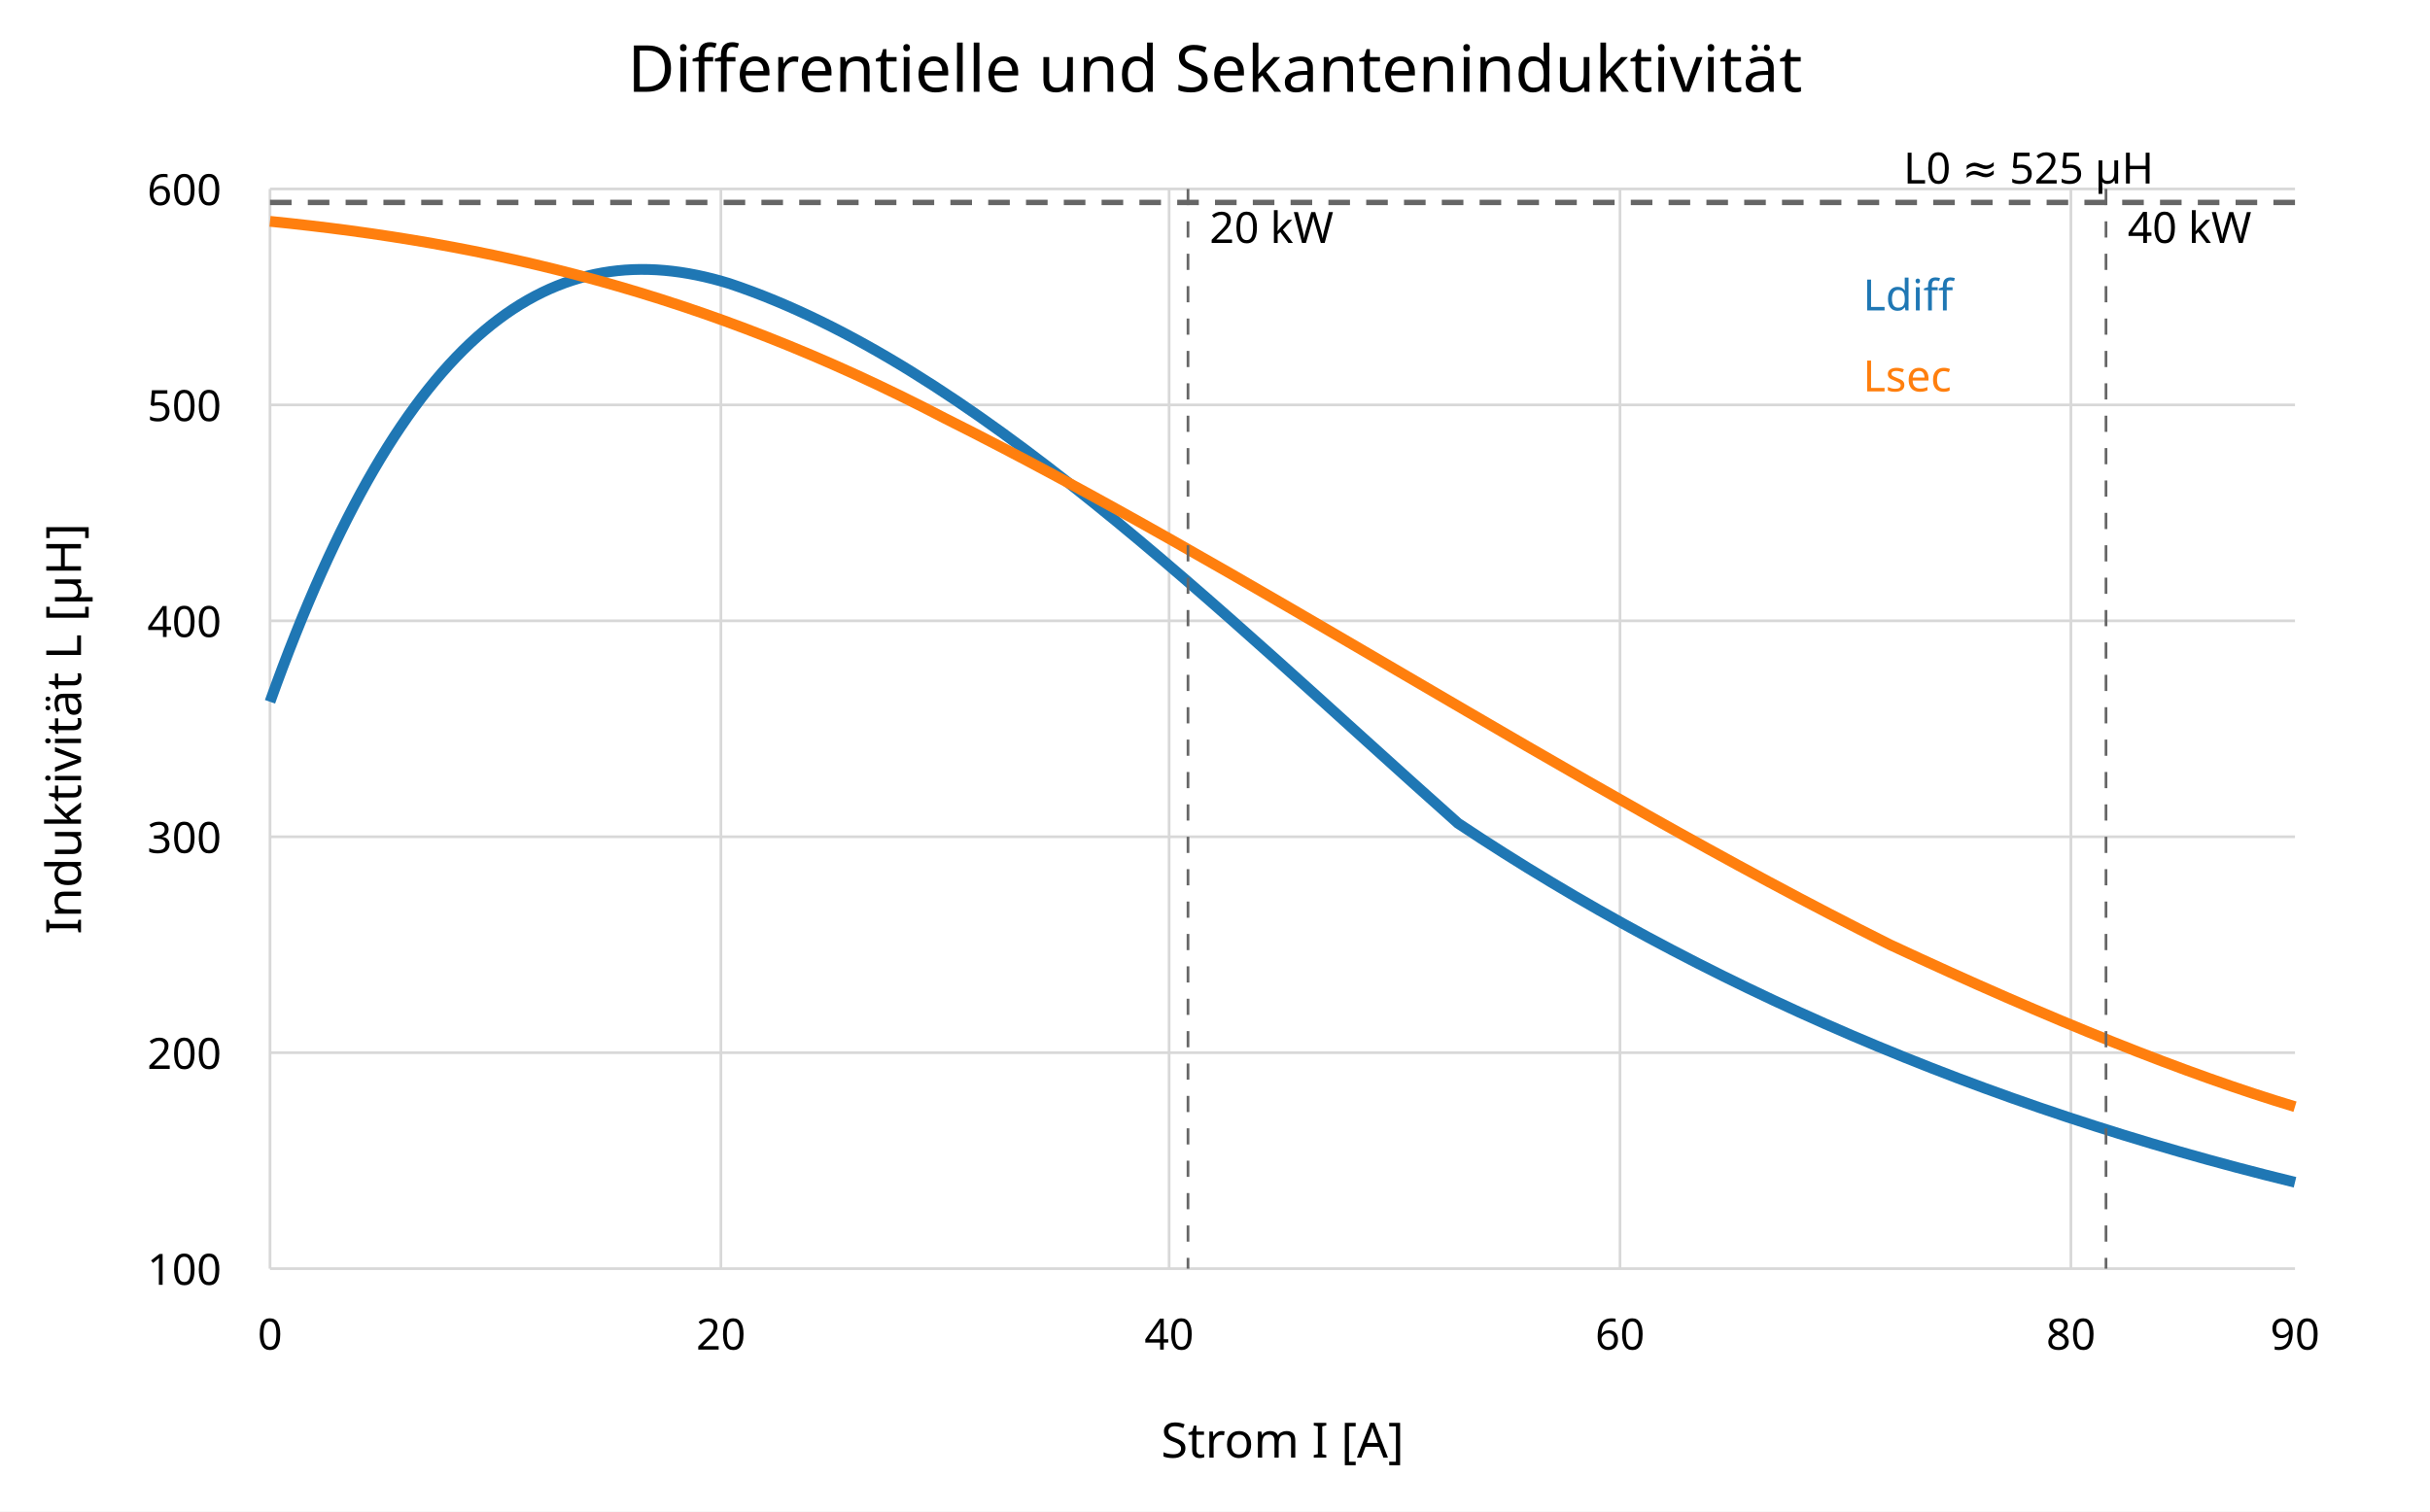
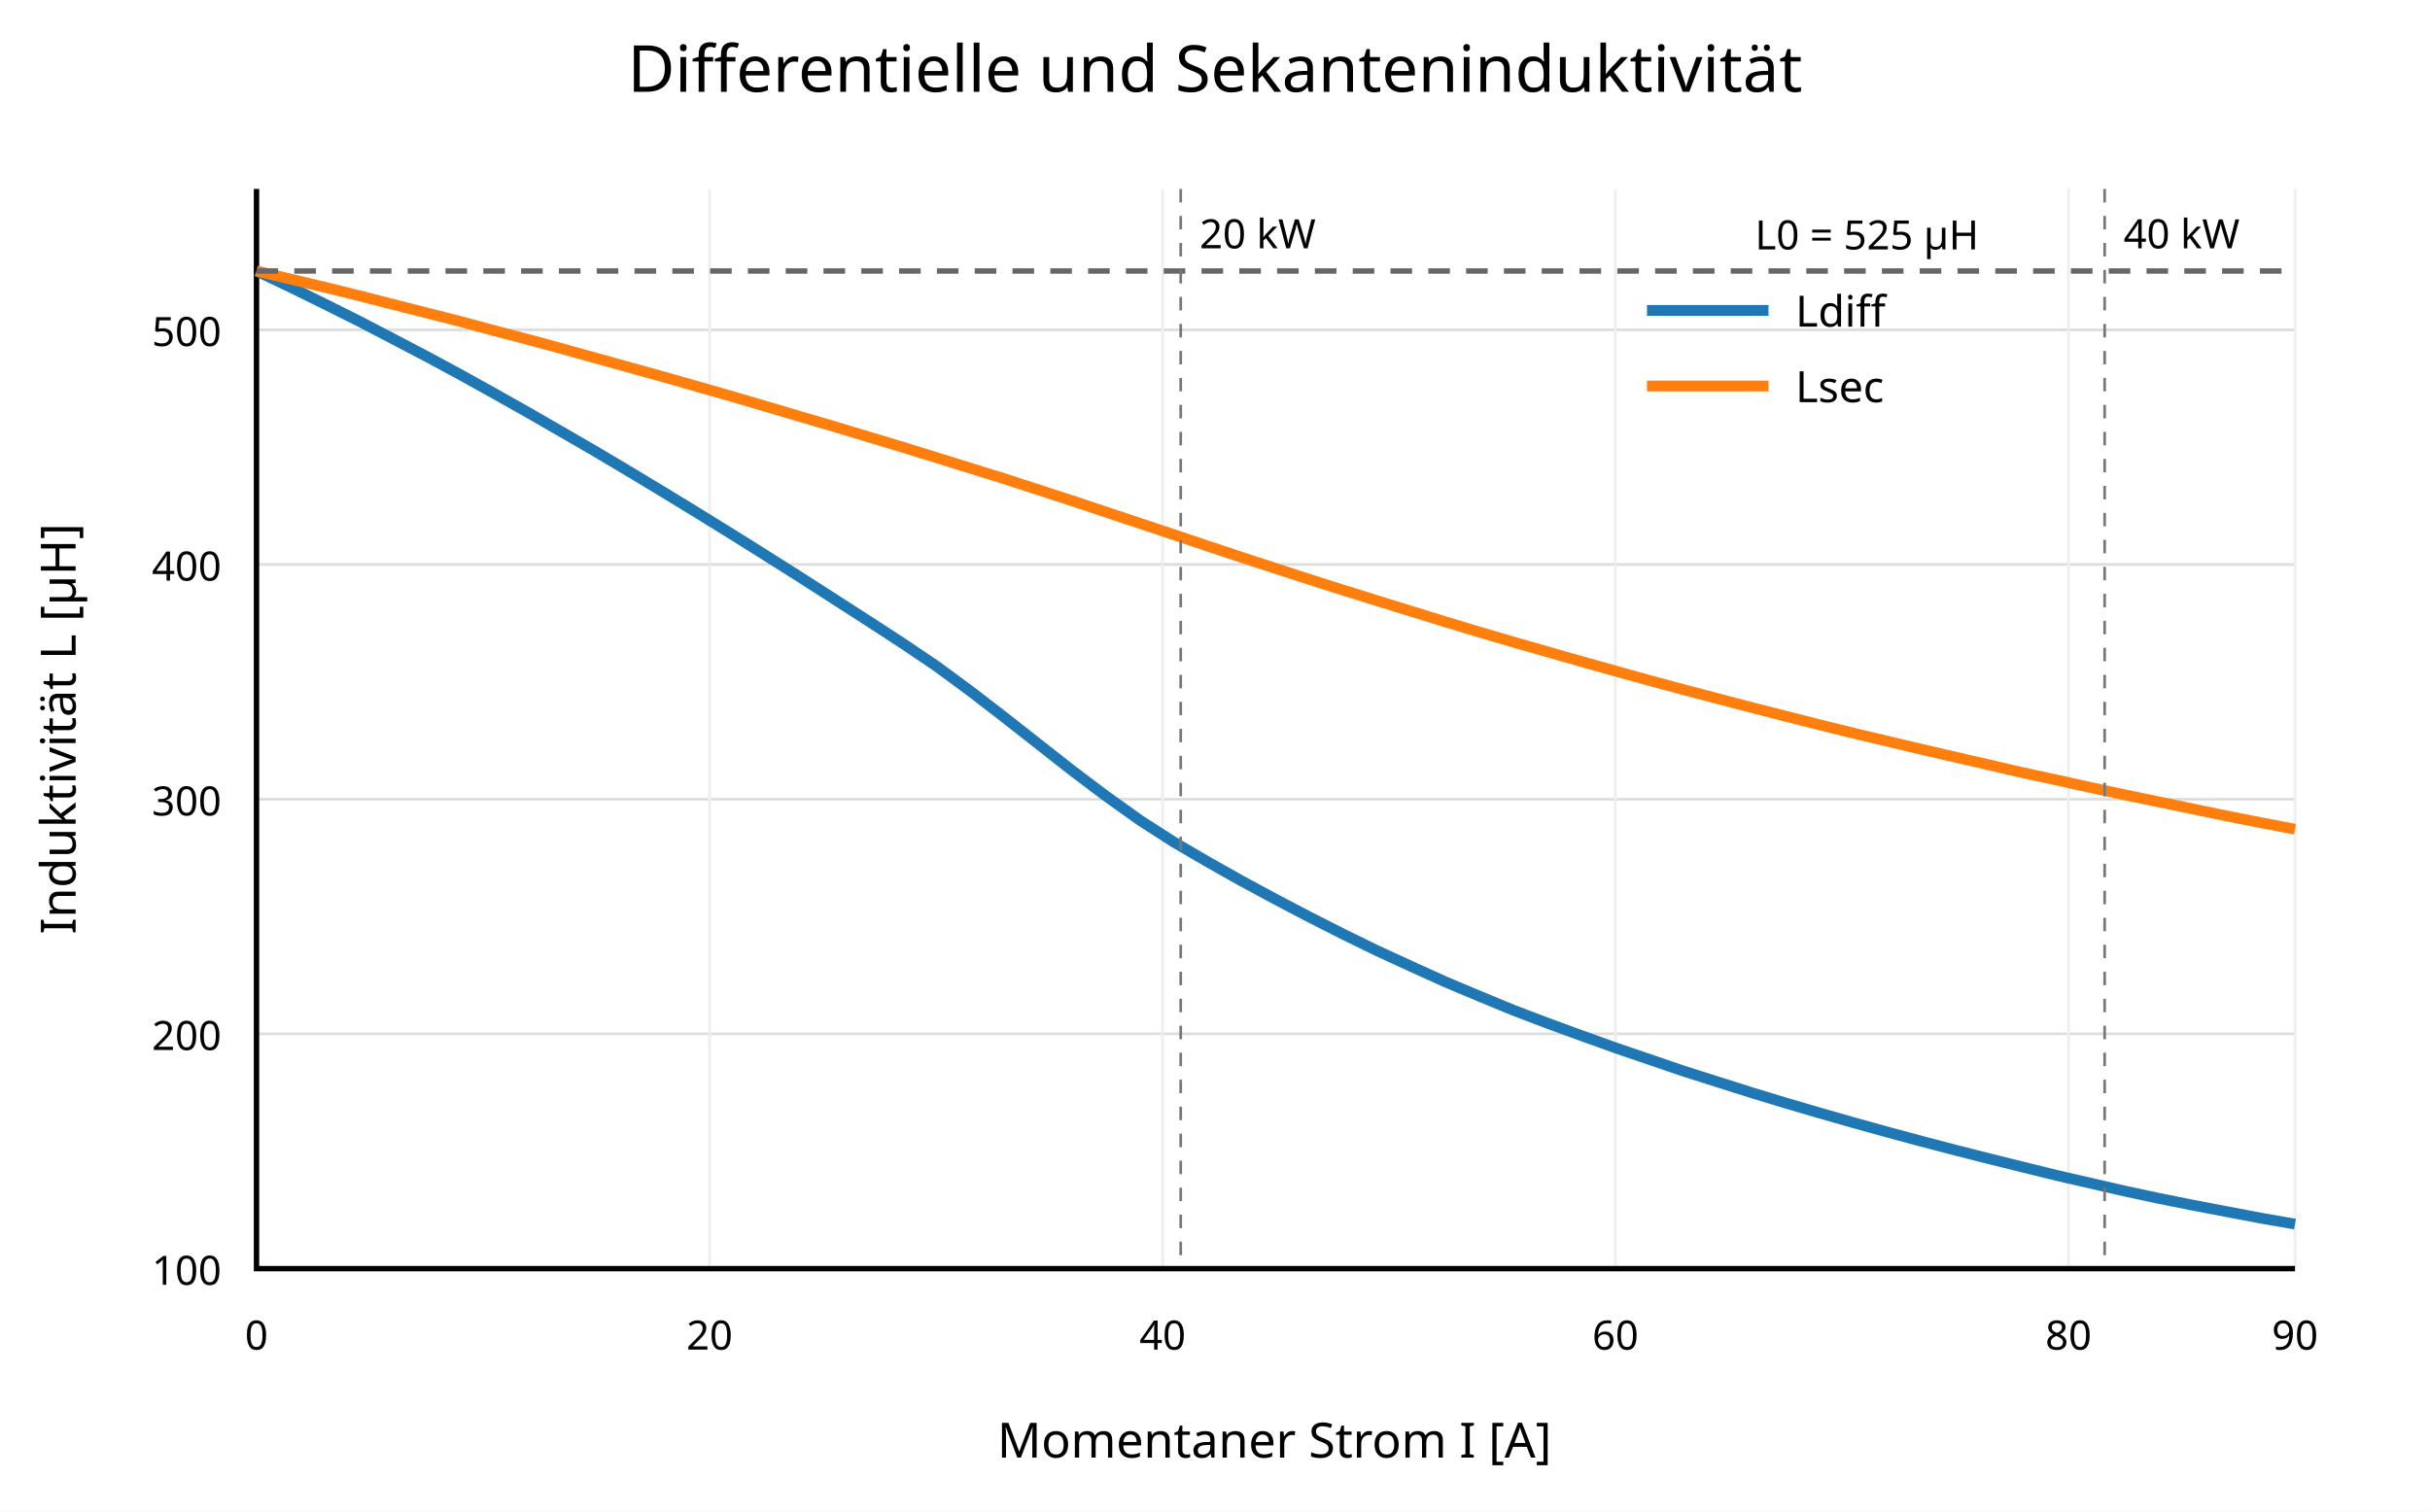
<svg xmlns="http://www.w3.org/2000/svg" viewBox="0 0 900 560">
  <rect width="900" height="560" fill="white" />
  <text x="450" y="34" text-anchor="middle" font-family="sans-serif" font-size="24">Differentielle und Sekanteninduktivität</text>
-   <g stroke="#d8d8d8" stroke-width="1">
-     <line x1="100" y1="470" x2="850" y2="470" />
-     <line x1="100" y1="390" x2="850" y2="390" />
-     <line x1="100" y1="310" x2="850" y2="310" />
-     <line x1="100" y1="230" x2="850" y2="230" />
-     <line x1="100" y1="150" x2="850" y2="150" />
-     <line x1="100" y1="70" x2="850" y2="70" />
-     <line x1="100" y1="70" x2="100" y2="470" />
-     <line x1="267" y1="70" x2="267" y2="470" />
-     <line x1="433" y1="70" x2="433" y2="470" />
-     <line x1="600" y1="70" x2="600" y2="470" />
-     <line x1="767" y1="70" x2="767" y2="470" />
-   </g>
-   <path d="M100 260 C150 120 205 85 270 105 C360 135 450 225 540 305 C630 365 735 410 850 438" fill="none" stroke="#1f77b4" stroke-width="4" />
-   <path d="M100 82 C180 90 260 108 350 155 C460 210 580 290 700 350 C760 378 810 398 850 410" fill="none" stroke="#ff7f0e" stroke-width="4" />
-   <line x1="100" y1="75" x2="850" y2="75" stroke="#666" stroke-width="2" stroke-dasharray="8 6" />
-   <line x1="440" y1="70" x2="440" y2="470" stroke="#666" stroke-dasharray="6 6" />
-   <line x1="780" y1="70" x2="780" y2="470" stroke="#666" stroke-dasharray="6 6" />
-   <g font-family="sans-serif" font-size="16">
-     <text x="690" y="115" fill="#1f77b4">Ldiff</text>
-     <text x="690" y="145" fill="#ff7f0e">Lsec</text>
-     <text x="705" y="68">L0 ≈ 525 µH</text>
-     <text x="448" y="90">20 kW</text>
-     <text x="788" y="90">40 kW</text>
-     <text x="82" y="476" text-anchor="end">100</text>
-     <text x="82" y="396" text-anchor="end">200</text>
-     <text x="82" y="316" text-anchor="end">300</text>
-     <text x="82" y="236" text-anchor="end">400</text>
-     <text x="82" y="156" text-anchor="end">500</text>
-     <text x="82" y="76" text-anchor="end">600</text>
-     <text x="100" y="500" text-anchor="middle">0</text>
-     <text x="267" y="500" text-anchor="middle">20</text>
-     <text x="433" y="500" text-anchor="middle">40</text>
-     <text x="600" y="500" text-anchor="middle">60</text>
-     <text x="767" y="500" text-anchor="middle">80</text>
-     <text x="850" y="500" text-anchor="middle">90</text>
-     <text x="475" y="540" text-anchor="middle" font-size="18">Strom I [A]</text>
-     <text transform="translate(30 270) rotate(-90)" text-anchor="middle" font-size="18">Induktivität L [µH]</text>
-   </g>
+   <line x1="95" y1="470.0" x2="850" y2="470.0" stroke="#ddd" />
+   <text x="82" y="476.0" text-anchor="end" font-family="sans-serif" font-size="15">100</text>
+   <line x1="95" y1="383.0" x2="850" y2="383.0" stroke="#ddd" />
+   <text x="82" y="389.0" text-anchor="end" font-family="sans-serif" font-size="15">200</text>
+   <line x1="95" y1="296.1" x2="850" y2="296.1" stroke="#ddd" />
+   <text x="82" y="302.1" text-anchor="end" font-family="sans-serif" font-size="15">300</text>
+   <line x1="95" y1="209.1" x2="850" y2="209.1" stroke="#ddd" />
+   <text x="82" y="215.1" text-anchor="end" font-family="sans-serif" font-size="15">400</text>
+   <line x1="95" y1="122.2" x2="850" y2="122.2" stroke="#ddd" />
+   <text x="82" y="128.2" text-anchor="end" font-family="sans-serif" font-size="15">500</text>
+   <line x1="95.0" y1="70" x2="95.0" y2="470" stroke="#eee" />
+   <text x="95.0" y="500" text-anchor="middle" font-family="sans-serif" font-size="15">0</text>
+   <line x1="262.8" y1="70" x2="262.8" y2="470" stroke="#eee" />
+   <text x="262.8" y="500" text-anchor="middle" font-family="sans-serif" font-size="15">20</text>
+   <line x1="430.6" y1="70" x2="430.6" y2="470" stroke="#eee" />
+   <text x="430.6" y="500" text-anchor="middle" font-family="sans-serif" font-size="15">40</text>
+   <line x1="598.3" y1="70" x2="598.3" y2="470" stroke="#eee" />
+   <text x="598.3" y="500" text-anchor="middle" font-family="sans-serif" font-size="15">60</text>
+   <line x1="766.1" y1="70" x2="766.1" y2="470" stroke="#eee" />
+   <text x="766.1" y="500" text-anchor="middle" font-family="sans-serif" font-size="15">80</text>
+   <line x1="850.0" y1="70" x2="850.0" y2="470" stroke="#eee" />
+   <text x="850.0" y="500" text-anchor="middle" font-family="sans-serif" font-size="15">90</text>
+   <path d="M95 70V470H850" fill="none" stroke="black" stroke-width="2" />
+   <polyline points="95.0,100.4 107.6,106.4 120.2,112.6 132.8,118.9 145.3,125.4 157.9,132.0 170.5,138.8 183.1,145.8 195.7,152.9 208.2,160.1 220.8,167.4 233.4,174.9 246.0,182.5 258.6,190.2 271.2,198.0 283.8,205.9 296.3,213.8 308.9,221.9 321.5,230.0 334.1,238.2 346.7,246.7 359.2,255.9 371.8,265.6 384.4,275.5 397.0,285.4 409.6,294.9 422.2,303.9 434.8,312.0 447.3,319.3 459.9,326.4 472.5,333.2 485.1,339.8 497.7,346.2 510.2,352.3 522.8,358.1 535.4,363.8 548.0,369.1 560.6,374.3 573.2,379.1 585.8,383.7 598.3,388.2 610.9,392.5 623.5,396.8 636.1,400.8 648.7,404.8 661.2,408.6 673.8,412.3 686.4,415.9 699.0,419.4 711.6,422.8 724.2,426.1 736.8,429.3 749.3,432.4 761.9,435.5 774.5,438.4 787.1,441.3 799.7,444.0 812.2,446.5 824.8,448.9 837.4,451.3 850.0,453.5" fill="none" stroke="#1f77b4" stroke-width="4" />
+   <polyline points="95.0,100.4 107.6,103.4 120.2,106.4 132.8,109.5 145.3,112.7 157.9,115.9 170.5,119.1 183.1,122.5 195.7,125.8 208.2,129.2 220.8,132.7 233.4,136.2 246.0,139.7 258.6,143.3 271.2,146.9 283.8,150.6 296.3,154.3 308.9,158.0 321.5,161.8 334.1,165.6 346.7,169.5 359.2,173.4 371.8,177.3 384.4,181.4 397.0,185.5 409.6,189.7 422.2,193.9 434.8,198.1 447.3,202.3 459.9,206.5 472.5,210.6 485.1,214.7 497.7,218.7 510.2,222.6 522.8,226.5 535.4,230.4 548.0,234.2 560.6,237.9 573.2,241.5 585.8,245.1 598.3,248.6 610.9,252.1 623.5,255.5 636.1,258.8 648.7,262.1 661.2,265.3 673.8,268.5 686.4,271.6 699.0,274.6 711.6,277.6 724.2,280.5 736.8,283.4 749.3,286.3 761.9,289.0 774.5,291.8 787.1,294.5 799.7,297.1 812.2,299.7 824.8,302.3 837.4,304.8 850.0,307.2" fill="none" stroke="#ff7f0e" stroke-width="4" />
+   <line x1="95" y1="100.4" x2="850" y2="100.4" stroke="#666" stroke-width="2" stroke-dasharray="8 6" />
+   <text x="650" y="92.4" font-family="sans-serif" font-size="15">L0 = 525 µH</text>
+   <line x1="437.3" y1="70" x2="437.3" y2="470" stroke="#777" stroke-dasharray="5 5" />
+   <text x="444.3" y="92" font-family="sans-serif" font-size="15">20 kW</text>
+   <line x1="779.5" y1="70" x2="779.5" y2="470" stroke="#777" stroke-dasharray="5 5" />
+   <text x="786.5" y="92" font-family="sans-serif" font-size="15">40 kW</text>
+   <line x1="610" y1="115" x2="655" y2="115" stroke="#1f77b4" stroke-width="4" />
+   <text x="665" y="121" font-family="sans-serif" font-size="16">Ldiff</text>
+   <line x1="610" y1="143" x2="655" y2="143" stroke="#ff7f0e" stroke-width="4" />
+   <text x="665" y="149" font-family="sans-serif" font-size="16">Lsec</text>
+   <text x="472" y="540" text-anchor="middle" font-family="sans-serif" font-size="18">Momentaner Strom I [A]</text>
+   <text transform="translate(28 270) rotate(-90)" text-anchor="middle" font-family="sans-serif" font-size="18">Induktivität L [µH]</text>
</svg>
